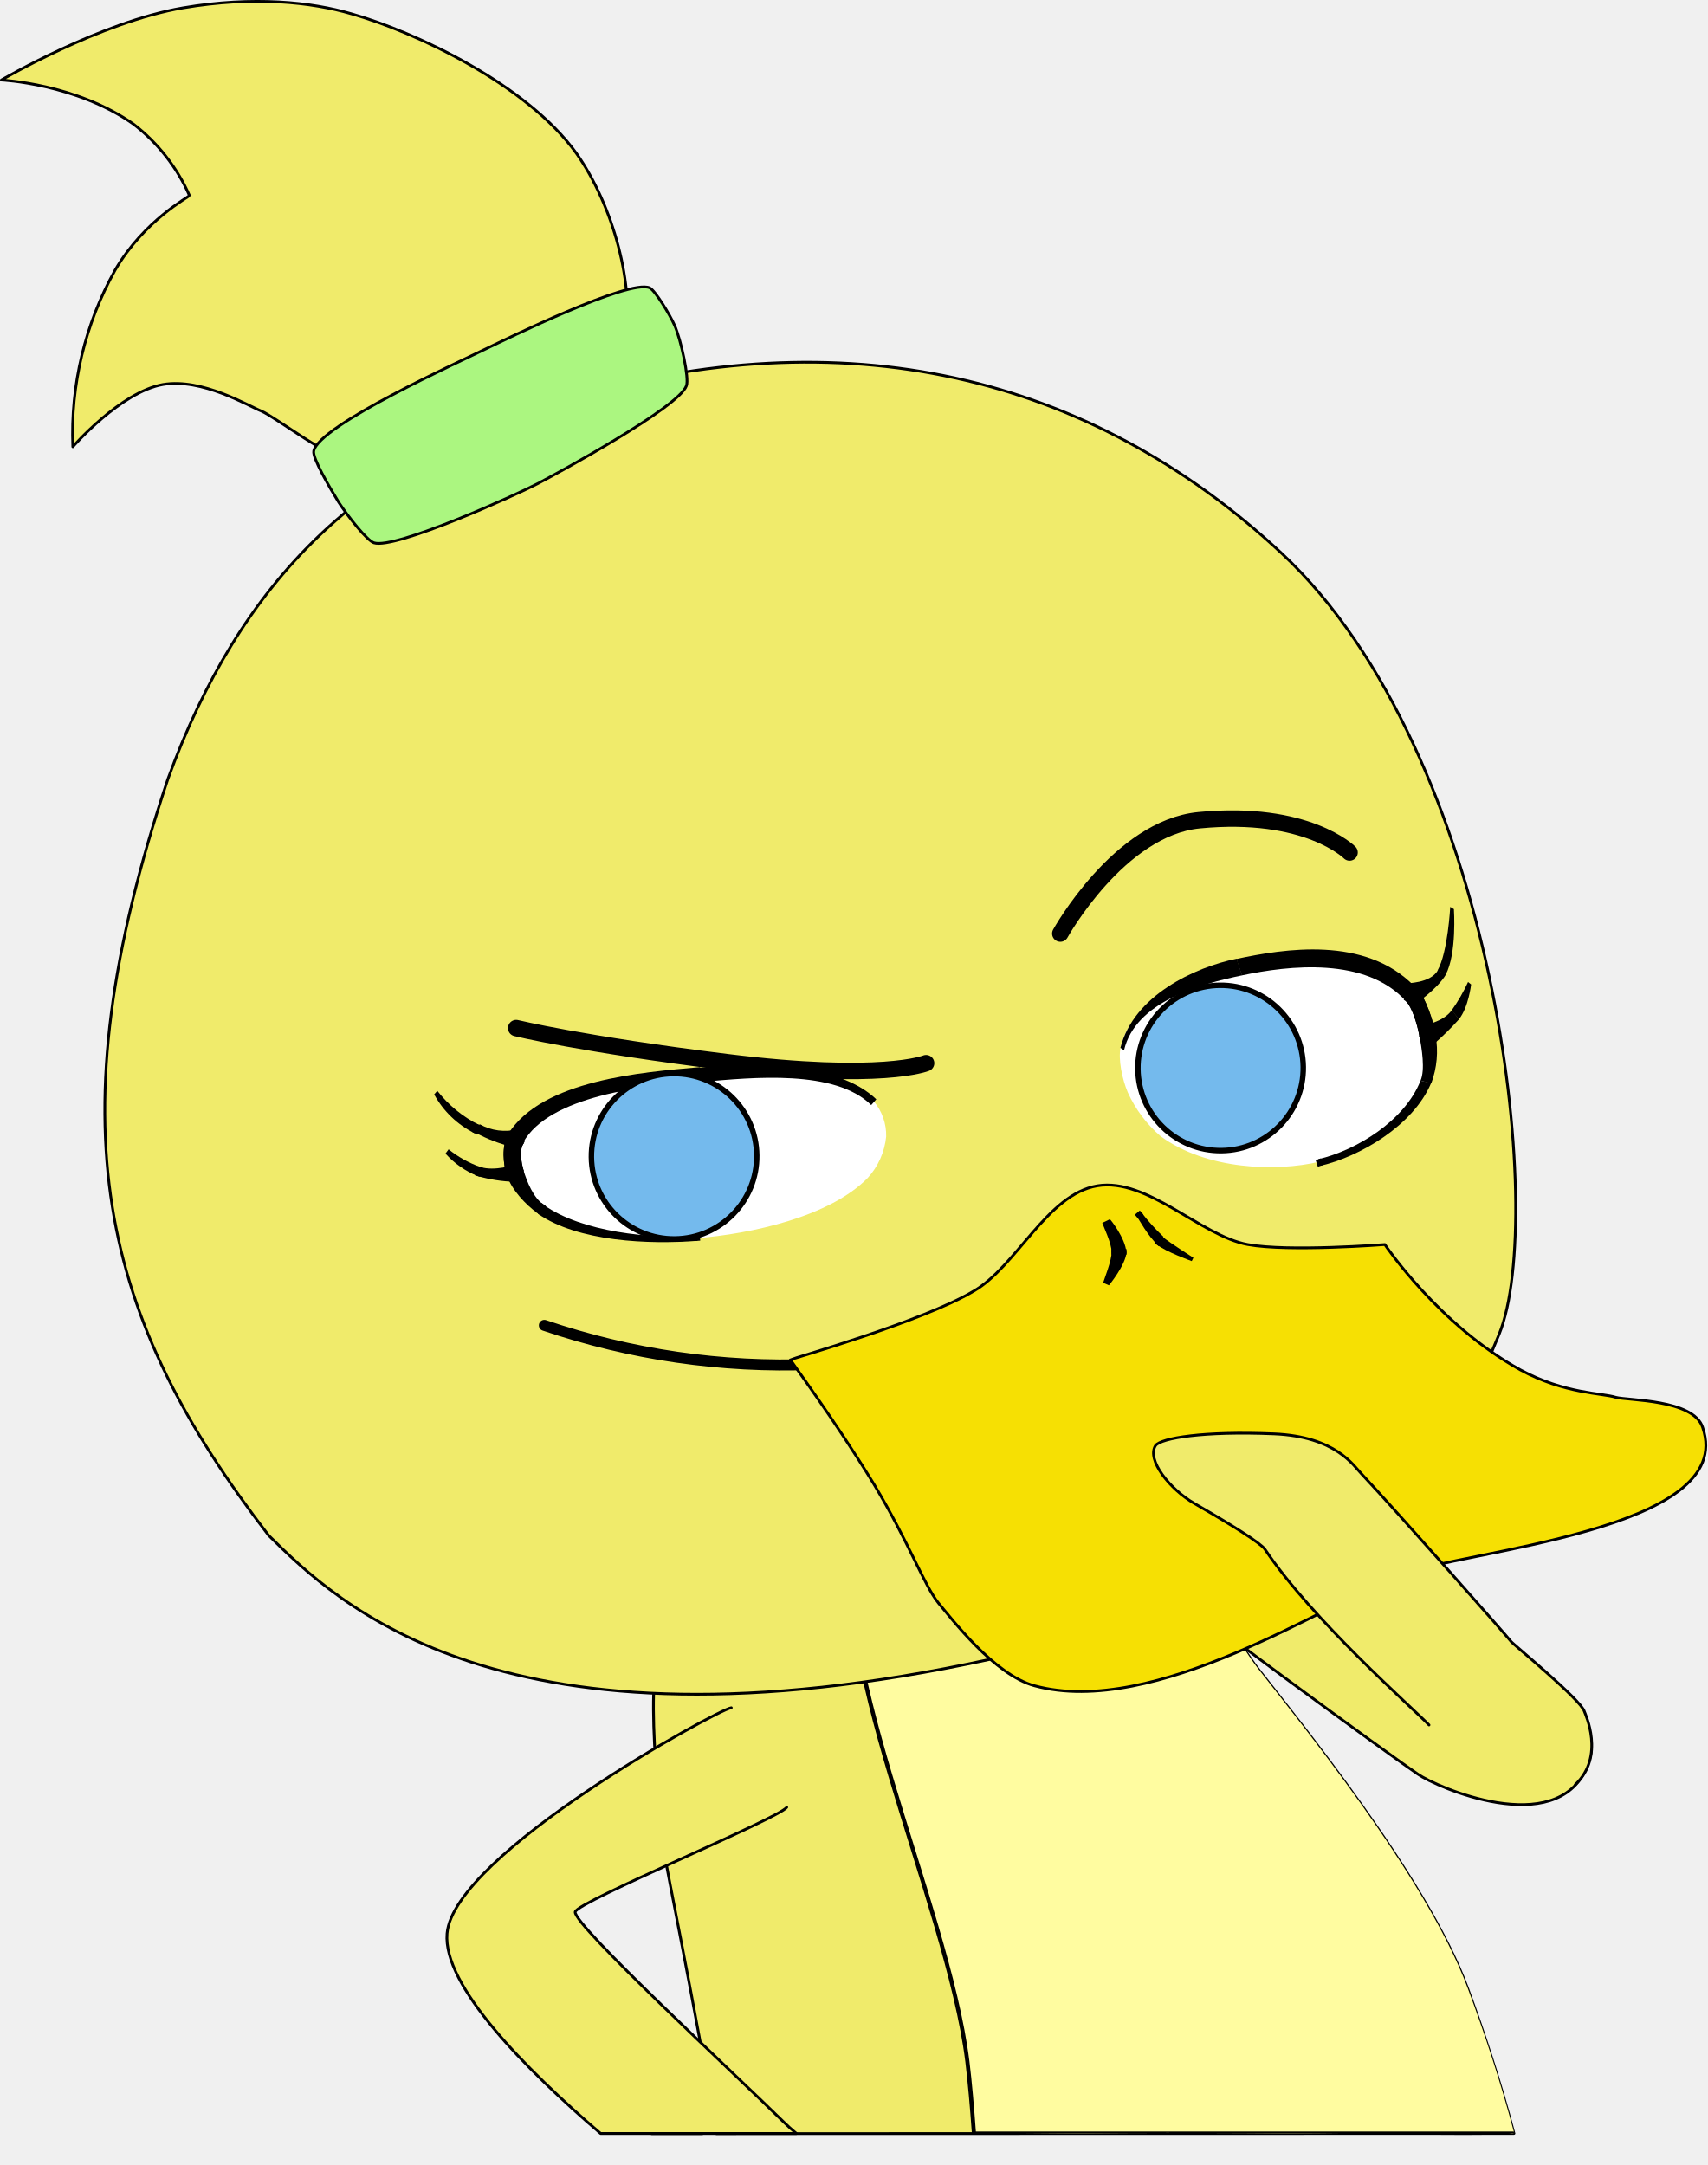
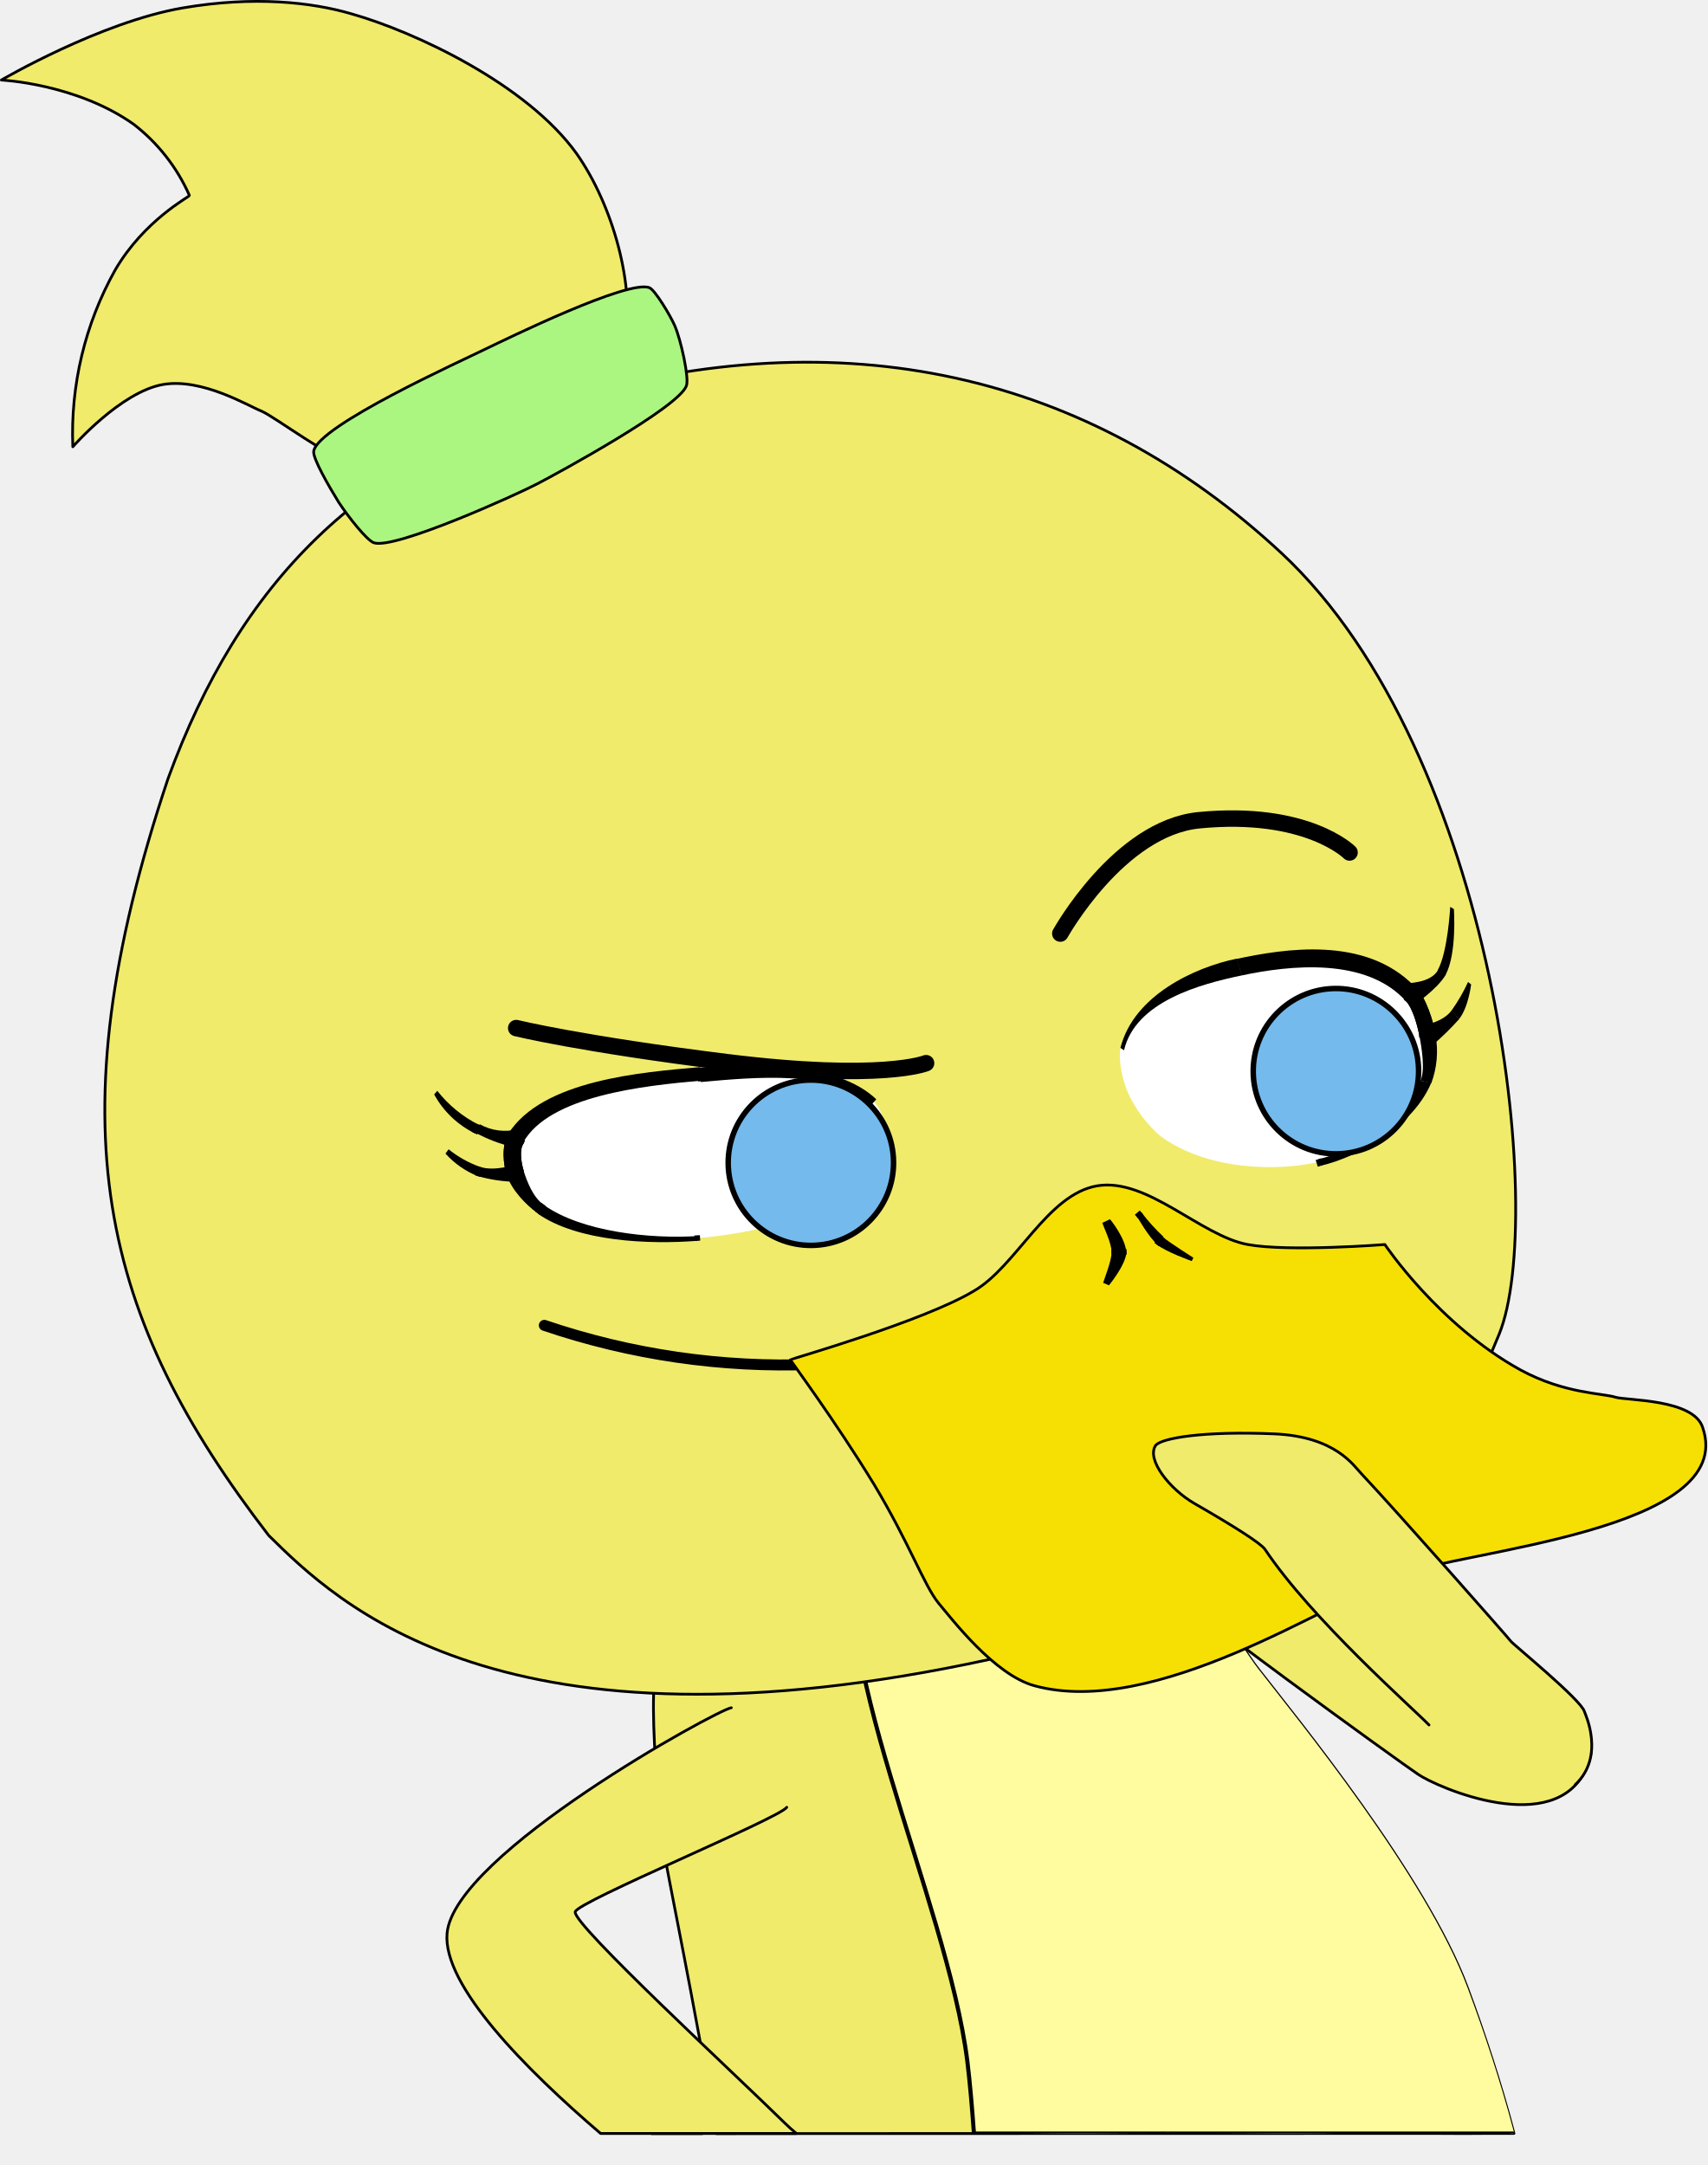
<svg xmlns="http://www.w3.org/2000/svg" viewBox="0 0 311.34 394.89">
  <defs>
    <style>.cls-1,.cls-6,.cls-7,.cls-9{fill:none;}.cls-2{fill:#f0eb6b;}.cls-10,.cls-12,.cls-13,.cls-2,.cls-3,.cls-5,.cls-6,.cls-7,.cls-8,.cls-9{stroke:#000;stroke-linejoin:round;}.cls-10,.cls-12,.cls-13,.cls-2,.cls-3,.cls-5,.cls-6,.cls-7,.cls-8{stroke-linecap:round;}.cls-13,.cls-2,.cls-3,.cls-8{stroke-width:0.5px;}.cls-3{fill:#6599ff;}.cls-4{clip-path:url(#clip-path);}.cls-5{fill:#fffca0;stroke-width:0.75px;}.cls-6{stroke-width:3px;}.cls-7{stroke-width:2px;}.cls-8{fill:#f6e003;}.cls-10{fill:#114283;}.cls-11{fill:#fff;}.cls-12{fill:#74baed;}.cls-13{fill:#abf680;}</style>
    <clipPath id="clip-path">
      <path class="cls-1" d="M149.88,288.18c-10.21,4.57-25.46,12.2-30,22.41-3.35,7.32,1.22,25.77,1.22,26.84.24,2.22,5.71,29.52,9.36,51.69,0,0,25,.4,66.88,0s78.54.87,78.79-.13c-2.52-9.47-5.45-18.33-8.49-26.44-7.62-20.43-31.26-49.25-38.12-58.1-3.66-4.57-14-23.33-24.24-27C189.38,271.86,165.28,281.16,149.88,288.18Z" />
    </clipPath>
  </defs>
  <g id="Layer_2" data-name="Layer 2">
    <g id="Layer_4" data-name="Layer 4">
      <g id="brazo_izq" data-name="brazo izq">
        <path class="cls-2" d="M208.73,273.15c4.21-6.27,12.56-3.48,13-3.41,2.21.25,48.86,36.23,49.38,36.61.51.22,23.93,3.18,18.23,16.13S262,326,258.56,323.59c-3-2-46.17-33.12-47.75-36.1C210.41,286.94,204.14,279.94,208.73,273.15Z" />
      </g>
      <g id="cola">
        <path class="cls-3" d="M118.83,389.16c.72-5.69,1.47-9.64,1.47-9.64s3.08,4,7.79,9.64Z" />
      </g>
      <g id="cuerpo">
        <g id="cuerpo-2" data-name="cuerpo">
          <path class="cls-2" d="M130.63,389.16c-3.65-22.09-9.33-49.53-9.57-51.73,0-1.07-3.88-30-.52-37.29,4.57-10.22,19.13-7.39,29.34-12,15.4-7,39.5-16.32,55.36-10.68,10.21,3.66,20.58,22.42,24.24,27,6.86,8.85,30.5,37.67,38.12,58.1,3,8.09,6,17.14,8.5,26.57Z" />
        </g>
        <g id="detalle">
          <g class="cls-4">
            <path class="cls-5" d="M296.74,389.16H177.62c-.35-4.9-.75-9.43-1.2-13.15-3.66-29.43-27.3-77-19.37-97.44,3.35-8.38,19.21-23.48,31.26-27.45,11.59-3.81,32.78-.45,40.56,4,20.59,11.89,41.63,63.13,54.74,92.56,5.26,11.87,11.51,30.51,16.47,46.86h-3.34Z" />
          </g>
        </g>
      </g>
      <g id="cabeza">
        <path class="cls-2" d="M103.53,72.72c50-14.79,94.84-4.73,130.22,28.21C272.94,137.52,282.09,222,273.4,243.35c-6.56,16-18.15,43-92.87,59.31C91.48,322,61.36,292.26,49,280.06c-30.39-39.49-39.56-74.49-18.37-138C43.75,106.11,65.71,83.85,103.53,72.72Z" />
      </g>
      <g id="brazo_der" data-name="brazo der">
        <path class="cls-2" d="M143.48,329.65c-1.37,2-38.27,17.24-38.58,19.07-.46,2.28,29.58,30,38.12,38.42.57.57,1.34,1.26,2.21,2h-35.7c-13.77-11.8-28.8-27-28-36.48,1.22-14.49,49.41-40.87,51.84-41.17" />
      </g>
      <g id="cejas">
        <path class="cls-6" d="M94.14,187.52s11.88,2.91,38.31,6.2c28.36,3.53,36.44.2,36.44.2" />
      </g>
      <g id="cejas-2" data-name="cejas">
        <path class="cls-6" d="M193.37,170.28s10.69-19.25,25.3-20.67c19.68-1.92,27.45,5.88,27.45,5.88" />
      </g>
      <g id="cejas-3" data-name="cejas">
        <path class="cls-7" d="M99.27,241.74a136.09,136.09,0,0,0,49,7.13c32.79-1.6,34.57-7.66,34.57-7.66" />
      </g>
      <g id="El_pico" data-name="El pico">
        <path class="cls-8" d="M200.11,216.29c-9.15,1.53-14.79,14.79-22.57,19.22-9.15,5.49-33.24,12.35-33.39,12.5,0,.15,8.08,11,15.24,22.72,6.41,10.67,9.15,18.45,11.75,21.65,2.44,2.9,10.21,13.12,17.53,15.1,21.81,5.95,53.52-15.1,66.33-20.13,11.44-4.57,62.06-8.08,55.51-27-1.68-5.18-13.73-4.88-15.86-5.49-2.29-.76-9.3-.61-17.38-5C262.32,241.61,252.56,227,252.56,227s-17.53,1.37-25,0C219,225.44,209.26,214.77,200.11,216.29Z" />
        <path d="M202.4,222.39c0-.15,2.89,3.51,3,6H202.7c.15-1.37-1.68-5.18-1.68-5.34Z" />
        <path d="M205.45,228.34c-.16,2.44-3.21,6.1-3.21,6.1l-1.06-.46c0-.15,1.67-4.27,1.52-5.64Z" />
        <path class="cls-9" d="M205.45,228.34H202.7" />
        <path d="M208.19,221.17a35.83,35.83,0,0,0,4,4.42L211.09,227c-1.53-1.22-3.66-5-3.66-5Z" />
        <path class="cls-9" d="M208.19,221.17l-.91.77" />
        <path d="M212,225.59c1.53,1.22,5.64,3.82,5.64,3.82l-.3.61s-4.73-1.68-6.41-3.05Z" />
        <path class="cls-9" d="M212,225.59,210.93,227" />
      </g>
      <path class="cls-10" d="M223.12,181.17a14.61,14.61,0,1,1-14,15.15A14.61,14.61,0,0,1,223.12,181.17Z" />
      <g id="brazo_izq-2" data-name="brazo izq">
        <path class="cls-2" d="M260.61,314.63c-2.89-3-21.4-19.27-29.94-32.07-.77-1.07-5.49-4.1-12.83-8.32-4.53-2.61-8.79-8-7.1-10.58,1-1.36,8.77-2.67,21.57-2.13,11.32.47,14.58,5.87,15.95,7.25,6.86,7.32,27,30.15,27.3,30.61s12.77,10.64,13.38,12.77c.15.46,3.84,8.16-1.65,13.35" />
      </g>
      <g id="ojos">
        <g id="ojos-2" data-name="ojos">
          <path class="cls-11" d="M93.88,213.94c-.49-1.83-.8-4.66.09-6.33,5.36-9.29,23-10.8,33.76-11.74,9.5-.86,24.72-1.71,31.61,5a9.57,9.57,0,0,1,2.27,6.44,13.12,13.12,0,0,1-3.36,7.54c-7,7.15-21.32,10.19-31.2,11-8.65.68-21.49-.23-28.65-5.36A15.24,15.24,0,0,1,93.88,213.94Z" />
          <path d="M92.42,214.41c-.62-1.95-1-5.4.26-7.59l2.84,1.68c-.81,1.05-.53,3.39,0,5.09Z" />
          <path d="M92.68,206.82c6.19-9.83,24.35-11.25,35-12.18l.16,2.47c-10.62.93-27.64,2.77-32.43,11.27Z" />
          <path class="cls-9" d="M92.68,206.82l2.84,1.68" />
          <path d="M127.66,194.76c9.62-.87,25-1.11,32.15,5.75l-.93,1.05c-6.62-6.52-21.43-5.07-31.06-4.2Z" />
          <path class="cls-9" d="M127.66,194.76l.15,2.47" />
          <path d="M127.2,226.32c-8.77.69-21.84.17-29.12-4.95l1.14-1.56c6.9,4.89,19.4,6.2,28.05,5.64Z" />
          <path class="cls-9" d="M127.2,226.32l-.06-1" />
          <path d="M98,221.26c-2.08-1.48-4.75-4.29-5.53-6.85l3-.94c.63,2.07,1.81,5,3.63,6.22Z" />
          <path class="cls-9" d="M98,221.26l1.14-1.57" />
          <path class="cls-11" d="M260.29,188.76c-.44-2.41-1.53-5.76-3-7.54-8.11-8.63-22.56-6.7-31.22-4.86-7.68,1.59-19.51,5.34-21.68,14.61-.53,2.14.28,5.95,1.29,8.29a23.19,23.19,0,0,0,6,8c8.34,6.1,21,6.51,28.93,4.64,6.94-1.62,16.22-6.51,19.25-14.08C260.85,195.64,260.82,191.66,260.29,188.76Z" />
          <path d="M258.81,188.71c-.41-2.08-1.31-5-2.39-6.08l1.69-2.81c2,2.27,3.26,6.39,3.76,9Z" />
          <path d="M256.42,182.63c-7.28-8.12-21.28-6.56-29.94-4.72l-1-3c8.66-1.85,23.49-4.29,32.49,5Z" />
          <path class="cls-9" d="M256.42,182.63l1.69-2.81" />
          <path d="M226.53,177.9c-7.67,1.59-19.45,4.78-21.54,13.67l-.66-.44c2.41-9.55,13.51-14.68,21.19-16.27Z" />
          <path d="M240.41,211.44c6.94-1.62,15.76-7,18.65-14.33l1.94.42c-3.27,7.84-13.14,13.46-20.08,15.08Z" />
          <path class="cls-9" d="M240.41,211.44l.4,1.21" />
          <path d="M259.06,197.11c.86-1.94.26-5.84-.25-8.4l3,.1a16.79,16.79,0,0,1-.79,8.79Z" />
          <path d="M93.86,215.56a27.56,27.56,0,0,1-6.77-1.05l.51-1.65c2.66.82,6.18-.4,6.43-.42Z" />
          <path d="M87.09,214.51a15.83,15.83,0,0,1-5.85-4.1l.57-.78a19.76,19.76,0,0,0,5.79,3.23Z" />
          <path class="cls-9" d="M87.09,214.51l.51-1.65" />
          <path d="M93.7,209.24a26.81,26.81,0,0,1-7-2.65l.77-1.54a9.46,9.46,0,0,0,7,.91Z" />
          <path class="cls-9" d="M93.7,209.24l.79-3.16" />
          <path d="M86.59,206.72a17,17,0,0,1-7.41-7.1l.57-.66a22.27,22.27,0,0,0,7.61,6.22Z" />
          <path class="cls-9" d="M86.59,206.72l.77-1.54" />
          <path d="M92.42,214.41c-.62-1.95-1-5.4.26-7.59l2.84,1.68c-.81,1.05-.53,3.39,0,5.09Z" />
          <path class="cls-9" d="M92.42,214.41l3-.94" />
          <path d="M259.33,187.1c.2-.09,3.87-.61,5.44-2.86l1.32,1.66a50.27,50.27,0,0,1-4.77,4.67Z" />
          <path d="M264.73,184.3a31.66,31.66,0,0,0,3-5.19l.56.45s-.48,4.2-2.22,6.34Z" />
          <path d="M256.24,179.41c.3-.13,4.61,0,6-2.45l1.45.8c-1.69,2.82-5.77,5.45-5.46,5.32Z" />
          <path class="cls-9" d="M256.24,179.41l2.05,3.62" />
          <path d="M262.17,177c1.87-3.24,2.31-11.59,2.31-11.59l.67.41s.57,8.11-1.52,12Z" />
          <path d="M258.81,188.71c-.41-2.08-1.31-5-2.39-6.08l1.69-2.81c2,2.27,3.26,6.39,3.76,9Z" />
          <path class="cls-9" d="M258.81,188.71l3,.1" />
        </g>
        <g id="pupilas_2" data-name="pupilas 2">
-           <path class="cls-12" d="M122.76,195.82a15.08,15.08,0,1,1-14.91,15.24A15.1,15.1,0,0,1,122.76,195.82Z" />
+           <path class="cls-12" d="M147.71,197a15.08,15.08,0,1,1-14.91,15.24A15.09,15.09,0,0,1,147.71,197Z" />
        </g>
      </g>
      <g id="mechon">
        <path class="cls-2" d="M96.22,88c-8.29,3.79-21.87.11-30.18-2.49-5.89-1.81-15.79-9.42-18.37-10.53-2.32-.9-10.77-6.07-17.94-4.85C22,71.48,13.28,81.49,13.28,81.49A61.16,61.16,0,0,1,21,49.25c5.32-9.13,13.57-13.37,13.55-13.59a33.52,33.52,0,0,0-10.18-13C13.88,15.24.25,14.6.25,14.6S18.34,4,33.36,1.44C46.28-.77,56.83.39,64.09,2.52c11.64,3.3,32,12.86,41.06,25.49,6.59,9.37,10.76,24.13,8.81,34.63C112.34,71.77,104.73,84.14,96.22,88Z" />
      </g>
      <g id="cole">
        <path class="cls-13" d="M98,88.24C94.4,90.14,72,100.29,68.18,99c-1.27-.44-4.58-4.62-6.4-7.37-1.85-3-4.79-8.09-4.57-9.34.8-4.67,27.08-16.53,31.27-18.6,3.76-1.8,26.29-12.86,30-11.19,1,.47,3.71,4.93,4.56,6.87,1.14,2.59,2.68,9.63,2.14,11C123.79,74.3,101.68,86.33,98,88.24Z" />
      </g>
-       <path class="cls-12" d="M222.43,179.71A15.08,15.08,0,1,1,207.52,195,15.08,15.08,0,0,1,222.43,179.71Z" />
+       <path class="cls-12" d="M243.46,180.3a15.08,15.08,0,1,1-14.91,15.24A15.09,15.09,0,0,1,243.46,180.3Z" />
    </g>
  </g>
</svg>
